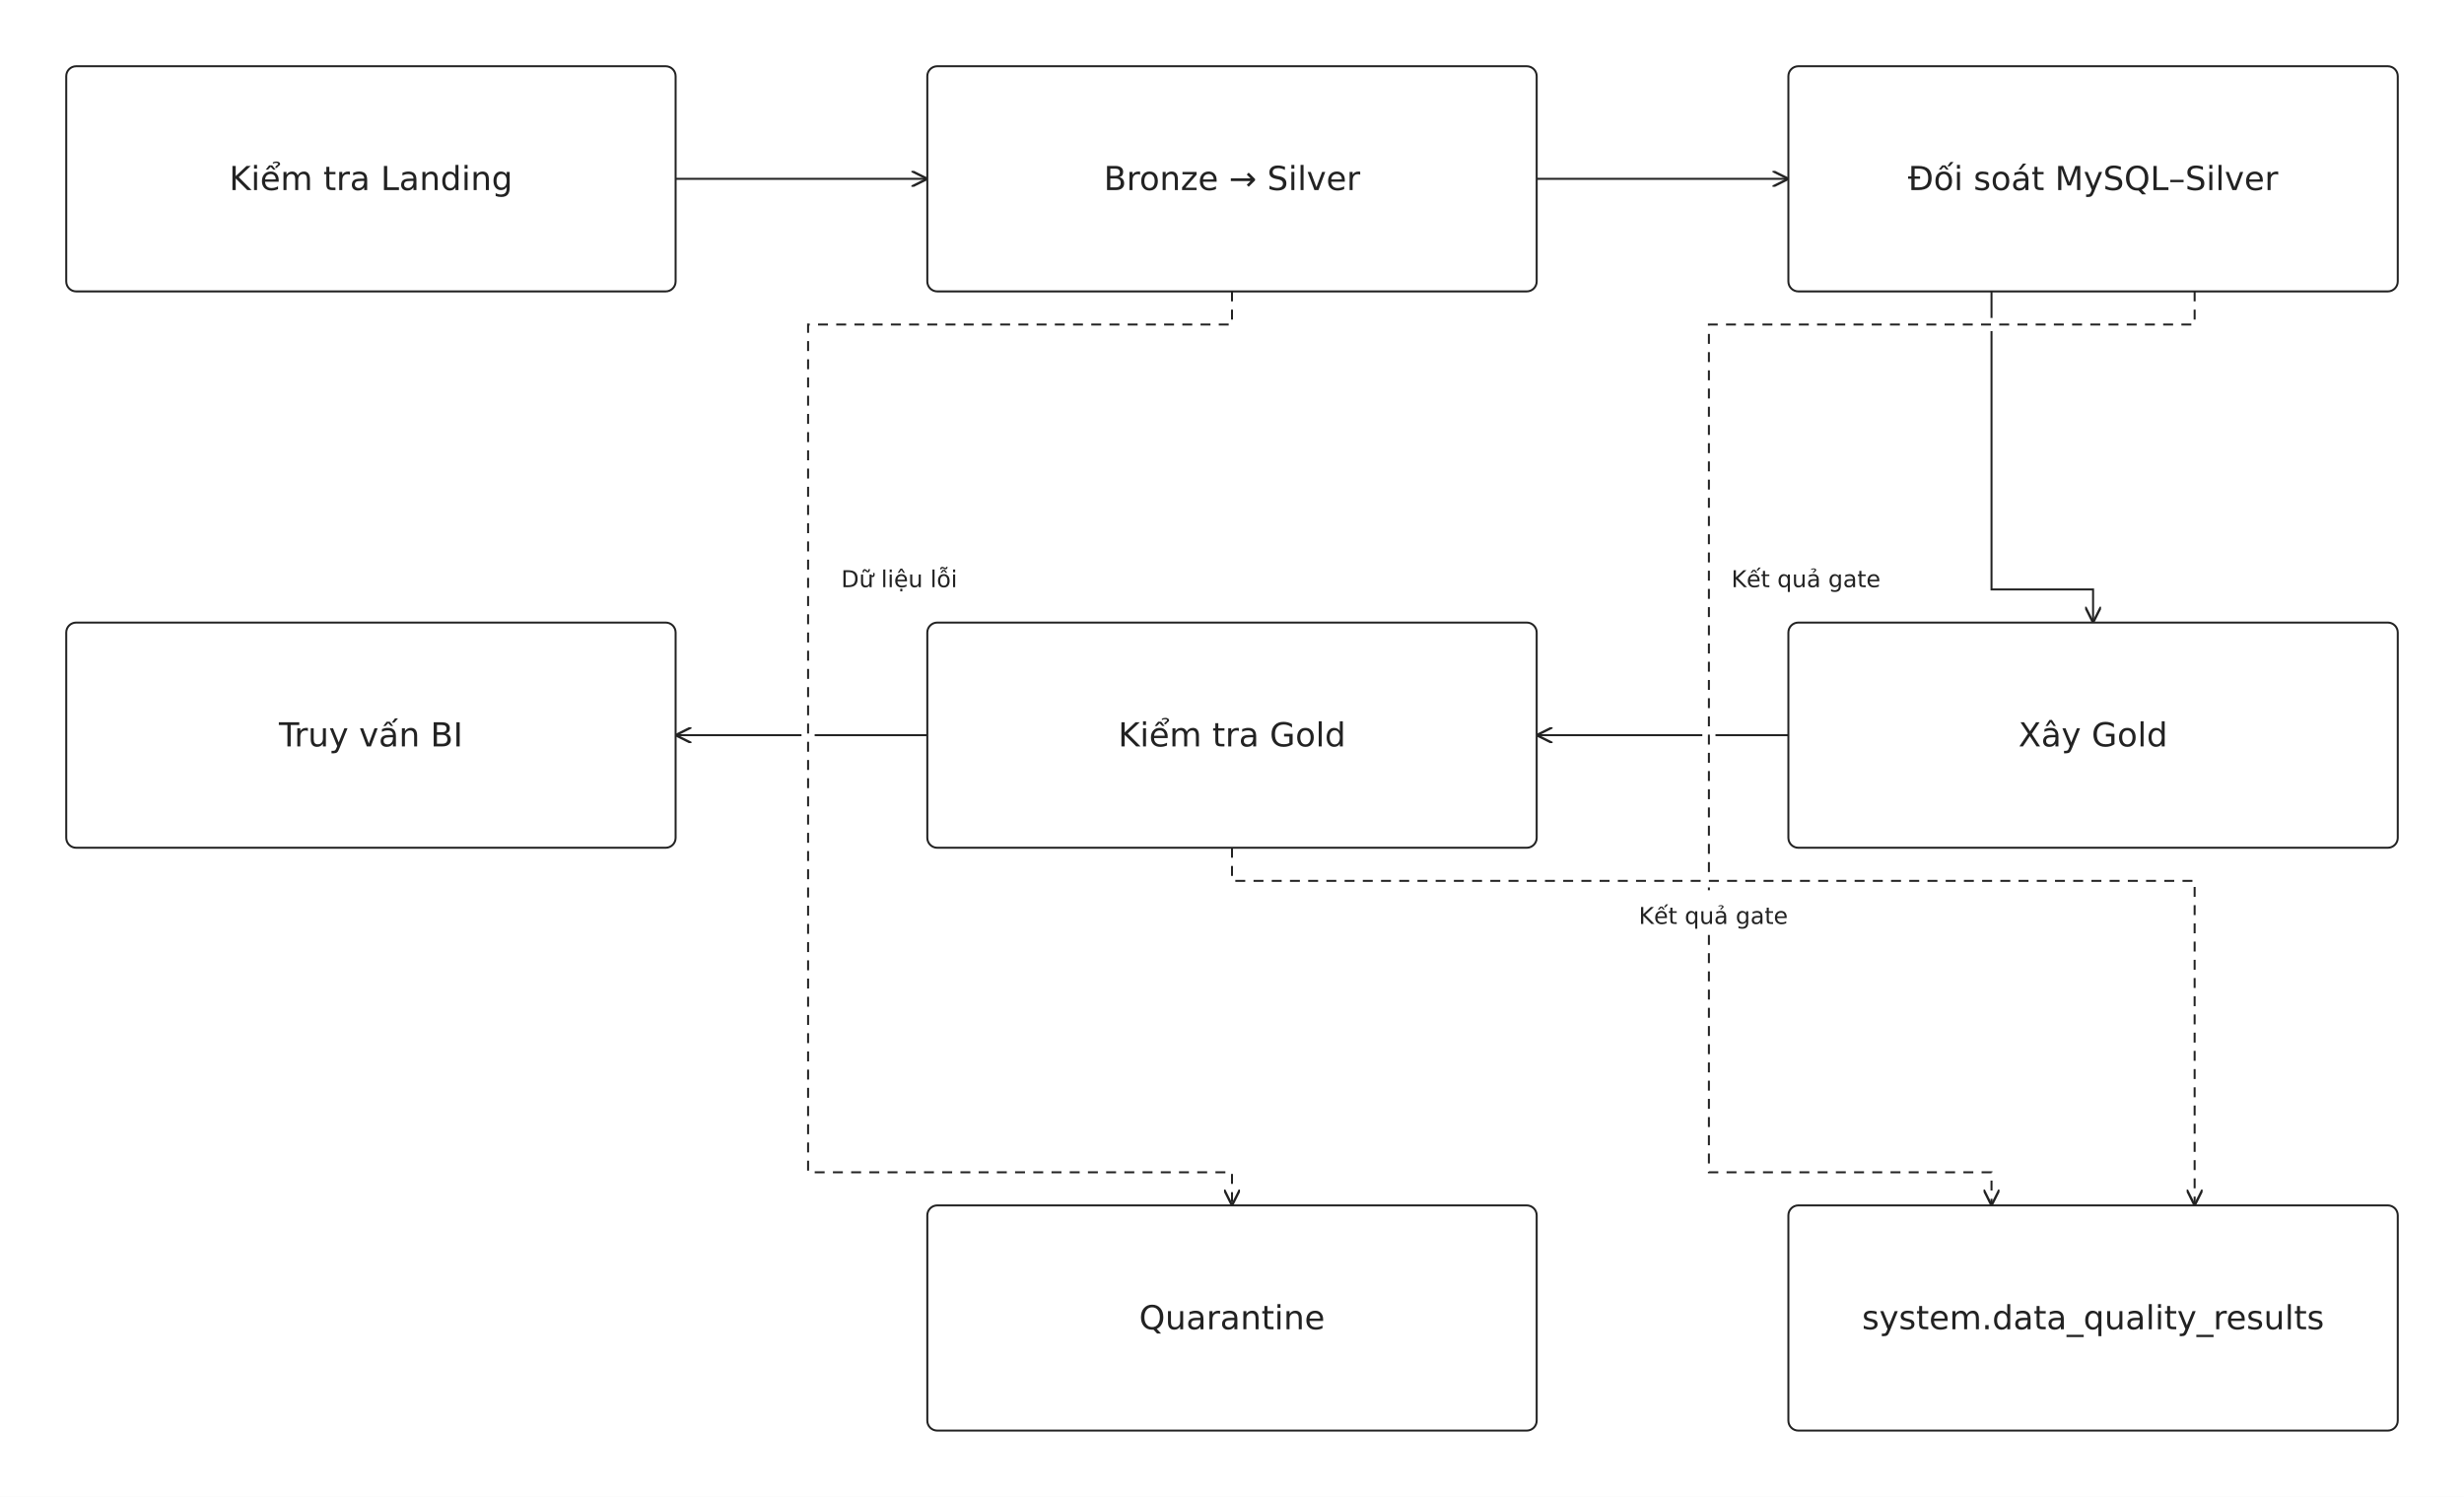
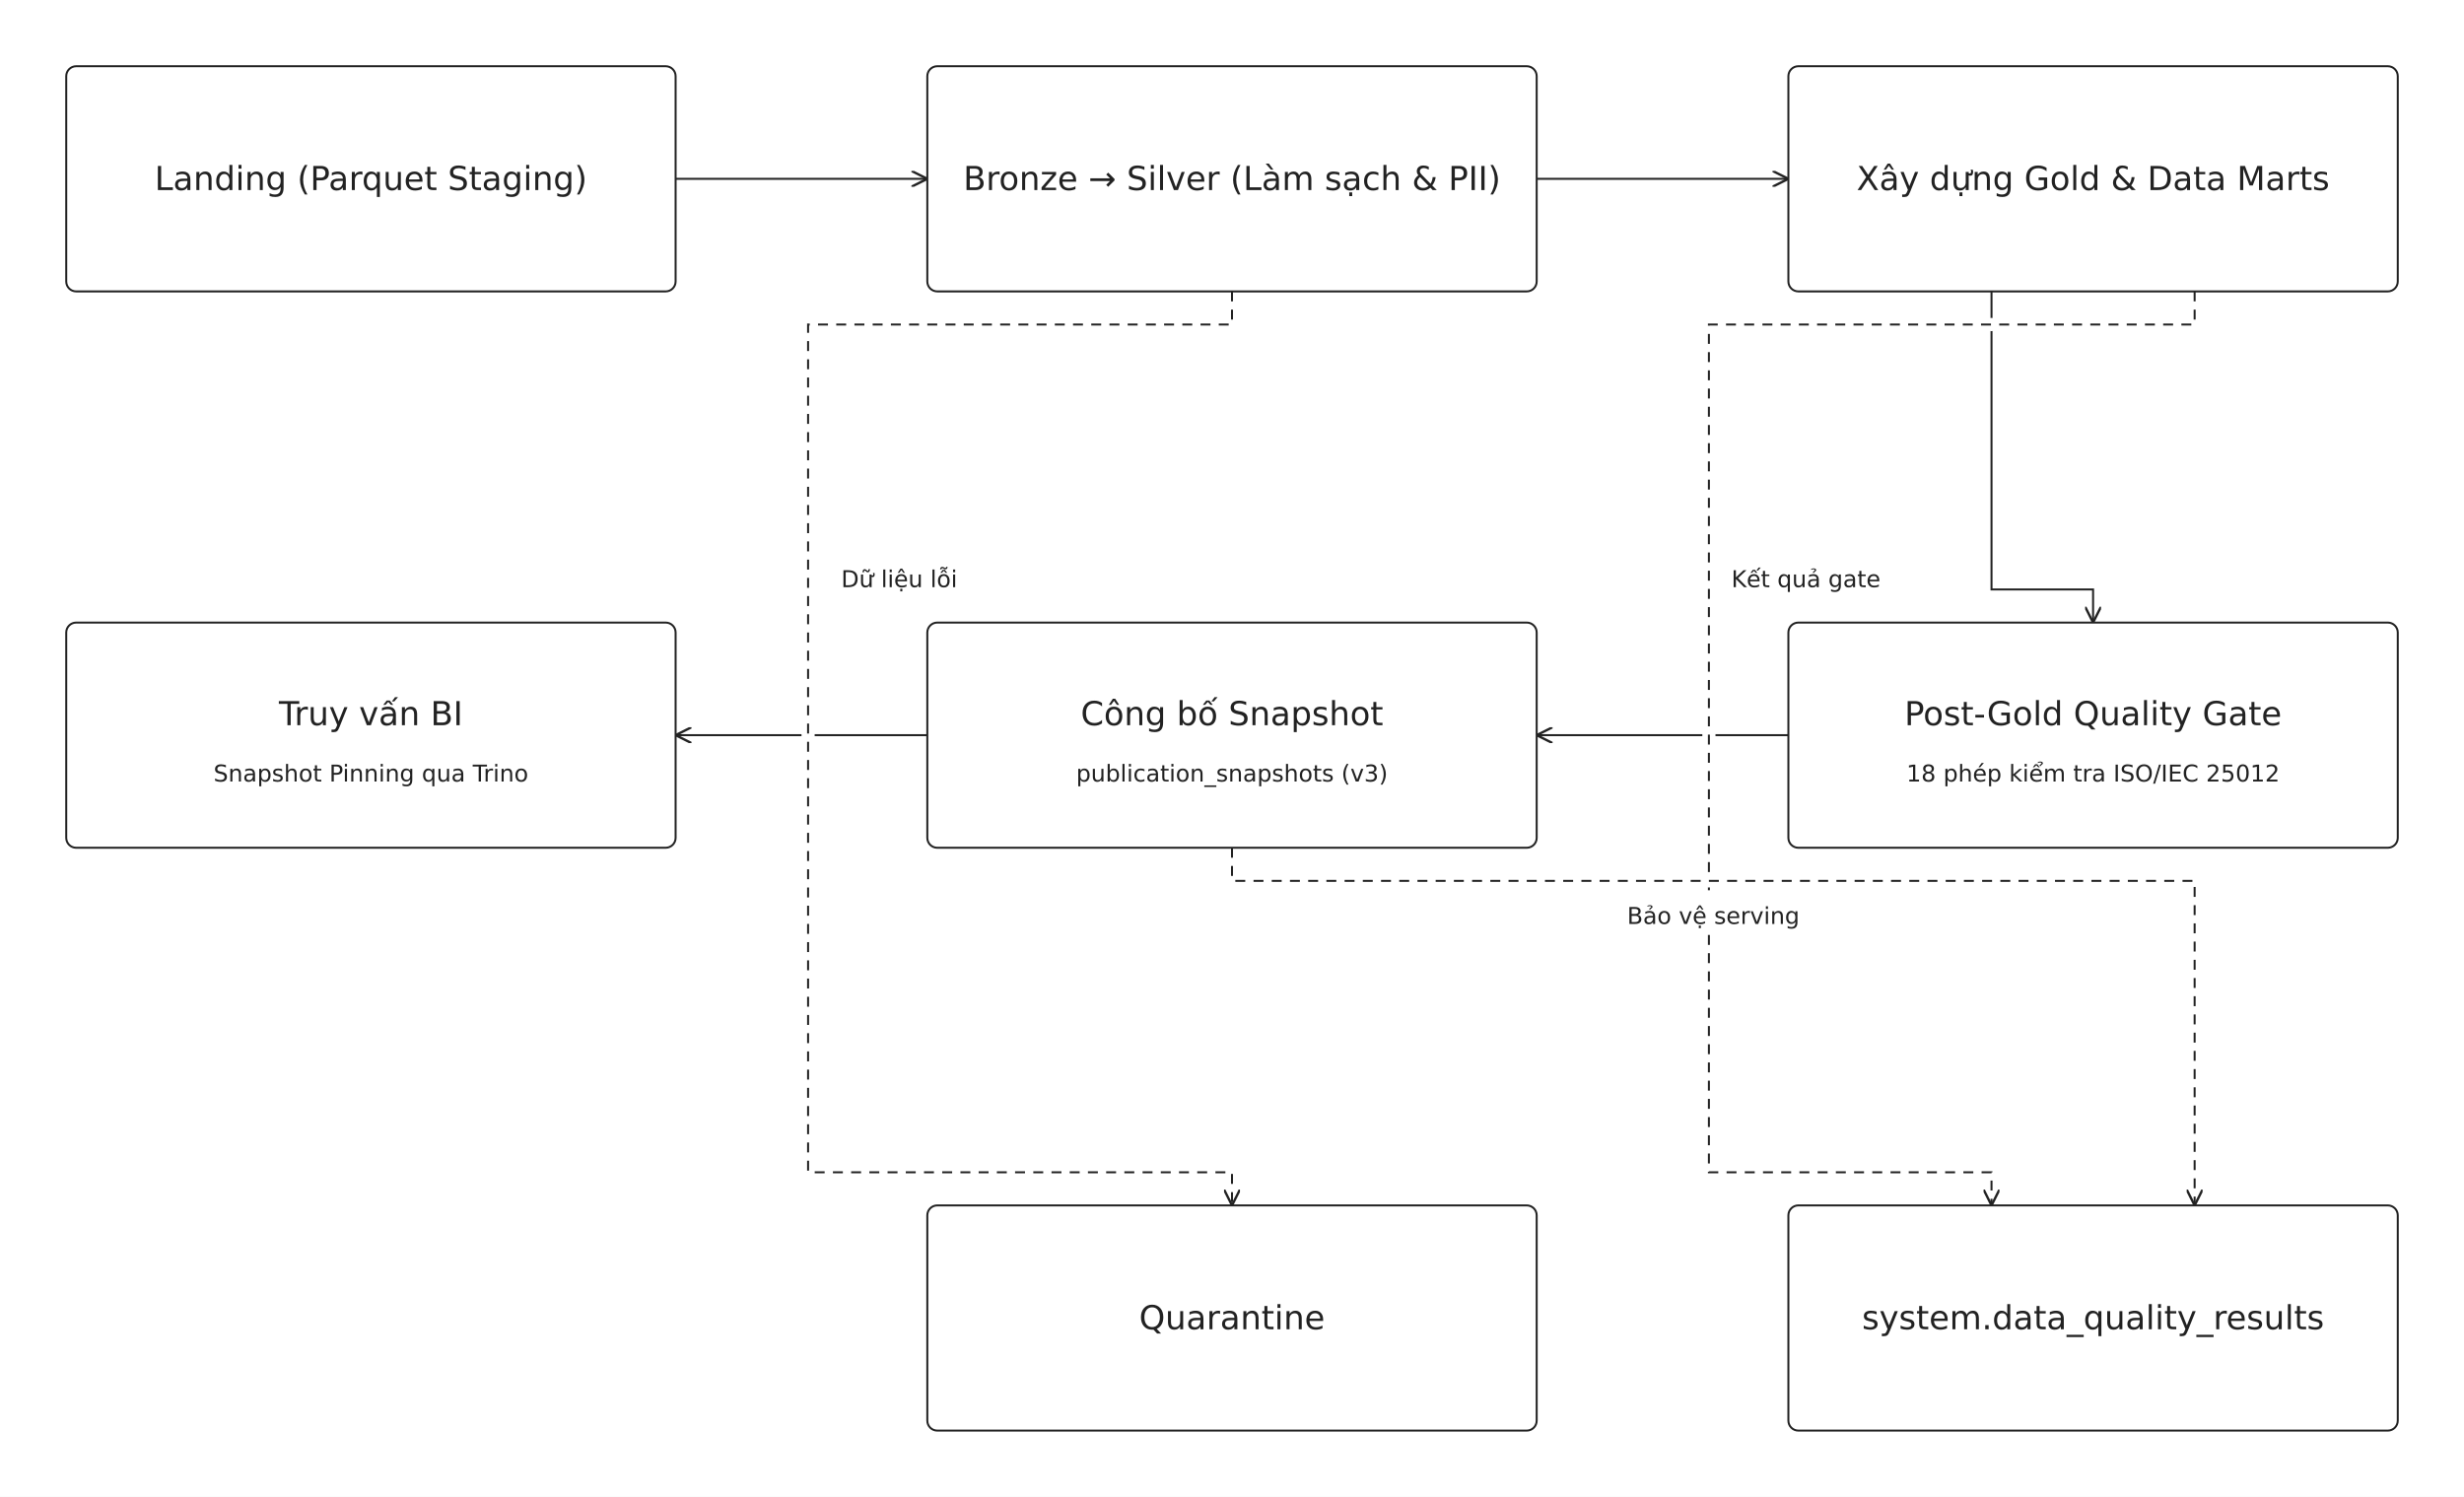
<svg xmlns="http://www.w3.org/2000/svg" id="quality-gates-root" viewBox="0 0 1488 904" role="img" aria-labelledby="quality-gates-title">
  <defs>
    <marker id="quality-gates-arrow" markerWidth="9" markerHeight="8" refX="8" refY="4" orient="auto">
      <path d="M 0 0 L 8 4 L 0 8" fill="none" stroke="#222222" stroke-width="1.2" />
    </marker>
  </defs>
  <rect width="1488" height="904" fill="#ffffff" />
  <path d="M 408 108 L 560 108" fill="none" stroke="#222222" stroke-width="1.2" marker-end="url(#quality-gates-arrow)" />
  <path d="M 928 108 L 1080 108" fill="none" stroke="#222222" stroke-width="1.2" marker-end="url(#quality-gates-arrow)" />
  <path d="M 1202.67 176 L 1202.67 356 L 1264 356 L 1264 376" fill="none" stroke="#222222" stroke-width="1.2" marker-end="url(#quality-gates-arrow)" />
  <path d="M 1080 444 L 928 444" fill="none" stroke="#222222" stroke-width="1.2" marker-end="url(#quality-gates-arrow)" />
  <path d="M 560 444 L 408 444" fill="none" stroke="#222222" stroke-width="1.2" marker-end="url(#quality-gates-arrow)" />
  <circle cx="488" cy="444" r="4" fill="#ffffff" />
  <path d="M 744 176 L 744 196 L 488 196 L 488 708 L 744 708 L 744 728" fill="none" stroke="#222222" stroke-width="1.2" stroke-dasharray="6 5" marker-end="url(#quality-gates-arrow)" />
  <circle cx="1202.67" cy="196" r="4" fill="#ffffff" />
  <circle cx="1032" cy="444" r="4" fill="#ffffff" />
  <path d="M 1325.33 176 L 1325.33 196 L 1032 196 L 1032 708 L 1202.67 708 L 1202.67 728" fill="none" stroke="#222222" stroke-width="1.2" stroke-dasharray="6 5" marker-end="url(#quality-gates-arrow)" />
  <circle cx="1032" cy="532" r="4" fill="#ffffff" />
  <path d="M 744 512 L 744 532 L 1325.33 532 L 1325.33 728" fill="none" stroke="#222222" stroke-width="1.2" stroke-dasharray="6 5" marker-end="url(#quality-gates-arrow)" />
  <rect x="501.964" y="337.6" width="82.172" height="23" fill="#ffffff" />
  <text x="543.05" y="354.6" font-family="DejaVu Sans, Arial, sans-serif" font-size="14" fill="#222222" text-anchor="middle" font-weight="400">Dữ liệu lỗi</text>
  <rect x="1039.55" y="337.6" width="102.094" height="23" fill="#ffffff" />
  <text x="1090.6" y="354.6" font-family="DejaVu Sans, Arial, sans-serif" font-size="14" fill="#222222" text-anchor="middle" font-weight="400">Kết quả gate</text>
  <rect x="983.623" y="541" width="102.094" height="23" fill="#ffffff" />
-   <text x="1034.67" y="558" font-family="DejaVu Sans, Arial, sans-serif" font-size="14" fill="#222222" text-anchor="middle" font-weight="400">Kết quả gate</text>
+   <text x="1034.67" y="558" font-family="DejaVu Sans, Arial, sans-serif" font-size="14" fill="#222222" text-anchor="middle" font-weight="400">Bảo vệ serving</text>
  <rect x="40" y="40" width="368" height="136" rx="6" fill="#ffffff" stroke="#222222" stroke-width="1.2" />
-   <text x="224" y="114.8" font-family="DejaVu Sans, Arial, sans-serif" font-size="20" fill="#222222" text-anchor="middle" font-weight="400">Kiểm tra Landing</text>
+   <text x="224" y="114.8" font-family="DejaVu Sans, Arial, sans-serif" font-size="20" fill="#222222" text-anchor="middle" font-weight="400">Landing (Parquet Staging)</text>
  <rect x="560" y="40" width="368" height="136" rx="6" fill="#ffffff" stroke="#222222" stroke-width="1.2" />
-   <text x="744" y="114.8" font-family="DejaVu Sans, Arial, sans-serif" font-size="20" fill="#222222" text-anchor="middle" font-weight="400">Bronze → Silver</text>
+   <text x="744" y="114.8" font-family="DejaVu Sans, Arial, sans-serif" font-size="20" fill="#222222" text-anchor="middle" font-weight="400">Bronze → Silver (Làm sạch &amp; PII)</text>
  <rect x="1080" y="40" width="368" height="136" rx="6" fill="#ffffff" stroke="#222222" stroke-width="1.2" />
-   <text x="1264" y="114.8" font-family="DejaVu Sans, Arial, sans-serif" font-size="20" fill="#222222" text-anchor="middle" font-weight="400">Đối soát MySQL–Silver</text>
+   <text x="1264" y="114.8" font-family="DejaVu Sans, Arial, sans-serif" font-size="20" fill="#222222" text-anchor="middle" font-weight="400">Xây dựng Gold &amp; Data Marts</text>
  <rect x="1080" y="376" width="368" height="136" rx="6" fill="#ffffff" stroke="#222222" stroke-width="1.2" />
-   <text x="1264" y="450.8" font-family="DejaVu Sans, Arial, sans-serif" font-size="20" fill="#222222" text-anchor="middle" font-weight="400">Xây Gold</text>
+   <text x="1264" y="438" font-family="DejaVu Sans, Arial, sans-serif" font-size="20" fill="#222222" text-anchor="middle" font-weight="400">Post-Gold Quality Gate</text>
+   <text x="1264" y="472" font-family="DejaVu Sans, Arial, sans-serif" font-size="14" fill="#222222" text-anchor="middle" font-weight="400">18 phép kiểm tra ISO/IEC 25012</text>
  <rect x="560" y="376" width="368" height="136" rx="6" fill="#ffffff" stroke="#222222" stroke-width="1.2" />
-   <text x="744" y="450.8" font-family="DejaVu Sans, Arial, sans-serif" font-size="20" fill="#222222" text-anchor="middle" font-weight="400">Kiểm tra Gold</text>
+   <text x="744" y="438" font-family="DejaVu Sans, Arial, sans-serif" font-size="20" fill="#222222" text-anchor="middle" font-weight="400">Công bố Snapshot</text>
+   <text x="744" y="472" font-family="DejaVu Sans, Arial, sans-serif" font-size="14" fill="#222222" text-anchor="middle" font-weight="400">publication_snapshots (v3)</text>
  <rect x="40" y="376" width="368" height="136" rx="6" fill="#ffffff" stroke="#222222" stroke-width="1.2" />
-   <text x="224" y="450.8" font-family="DejaVu Sans, Arial, sans-serif" font-size="20" fill="#222222" text-anchor="middle" font-weight="400">Truy vấn BI</text>
+   <text x="224" y="438" font-family="DejaVu Sans, Arial, sans-serif" font-size="20" fill="#222222" text-anchor="middle" font-weight="400">Truy vấn BI</text>
+   <text x="224" y="472" font-family="DejaVu Sans, Arial, sans-serif" font-size="14" fill="#222222" text-anchor="middle" font-weight="400">Snapshot Pinning qua Trino</text>
  <rect x="560" y="728" width="368" height="136" rx="6" fill="#ffffff" stroke="#222222" stroke-width="1.2" />
  <text x="744" y="802.8" font-family="DejaVu Sans, Arial, sans-serif" font-size="20" fill="#222222" text-anchor="middle" font-weight="400">Quarantine</text>
  <rect x="1080" y="728" width="368" height="136" rx="6" fill="#ffffff" stroke="#222222" stroke-width="1.2" />
  <text x="1264" y="802.8" font-family="DejaVu Sans, Arial, sans-serif" font-size="20" fill="#222222" text-anchor="middle" font-weight="400">system.data_quality_results</text>
</svg>
